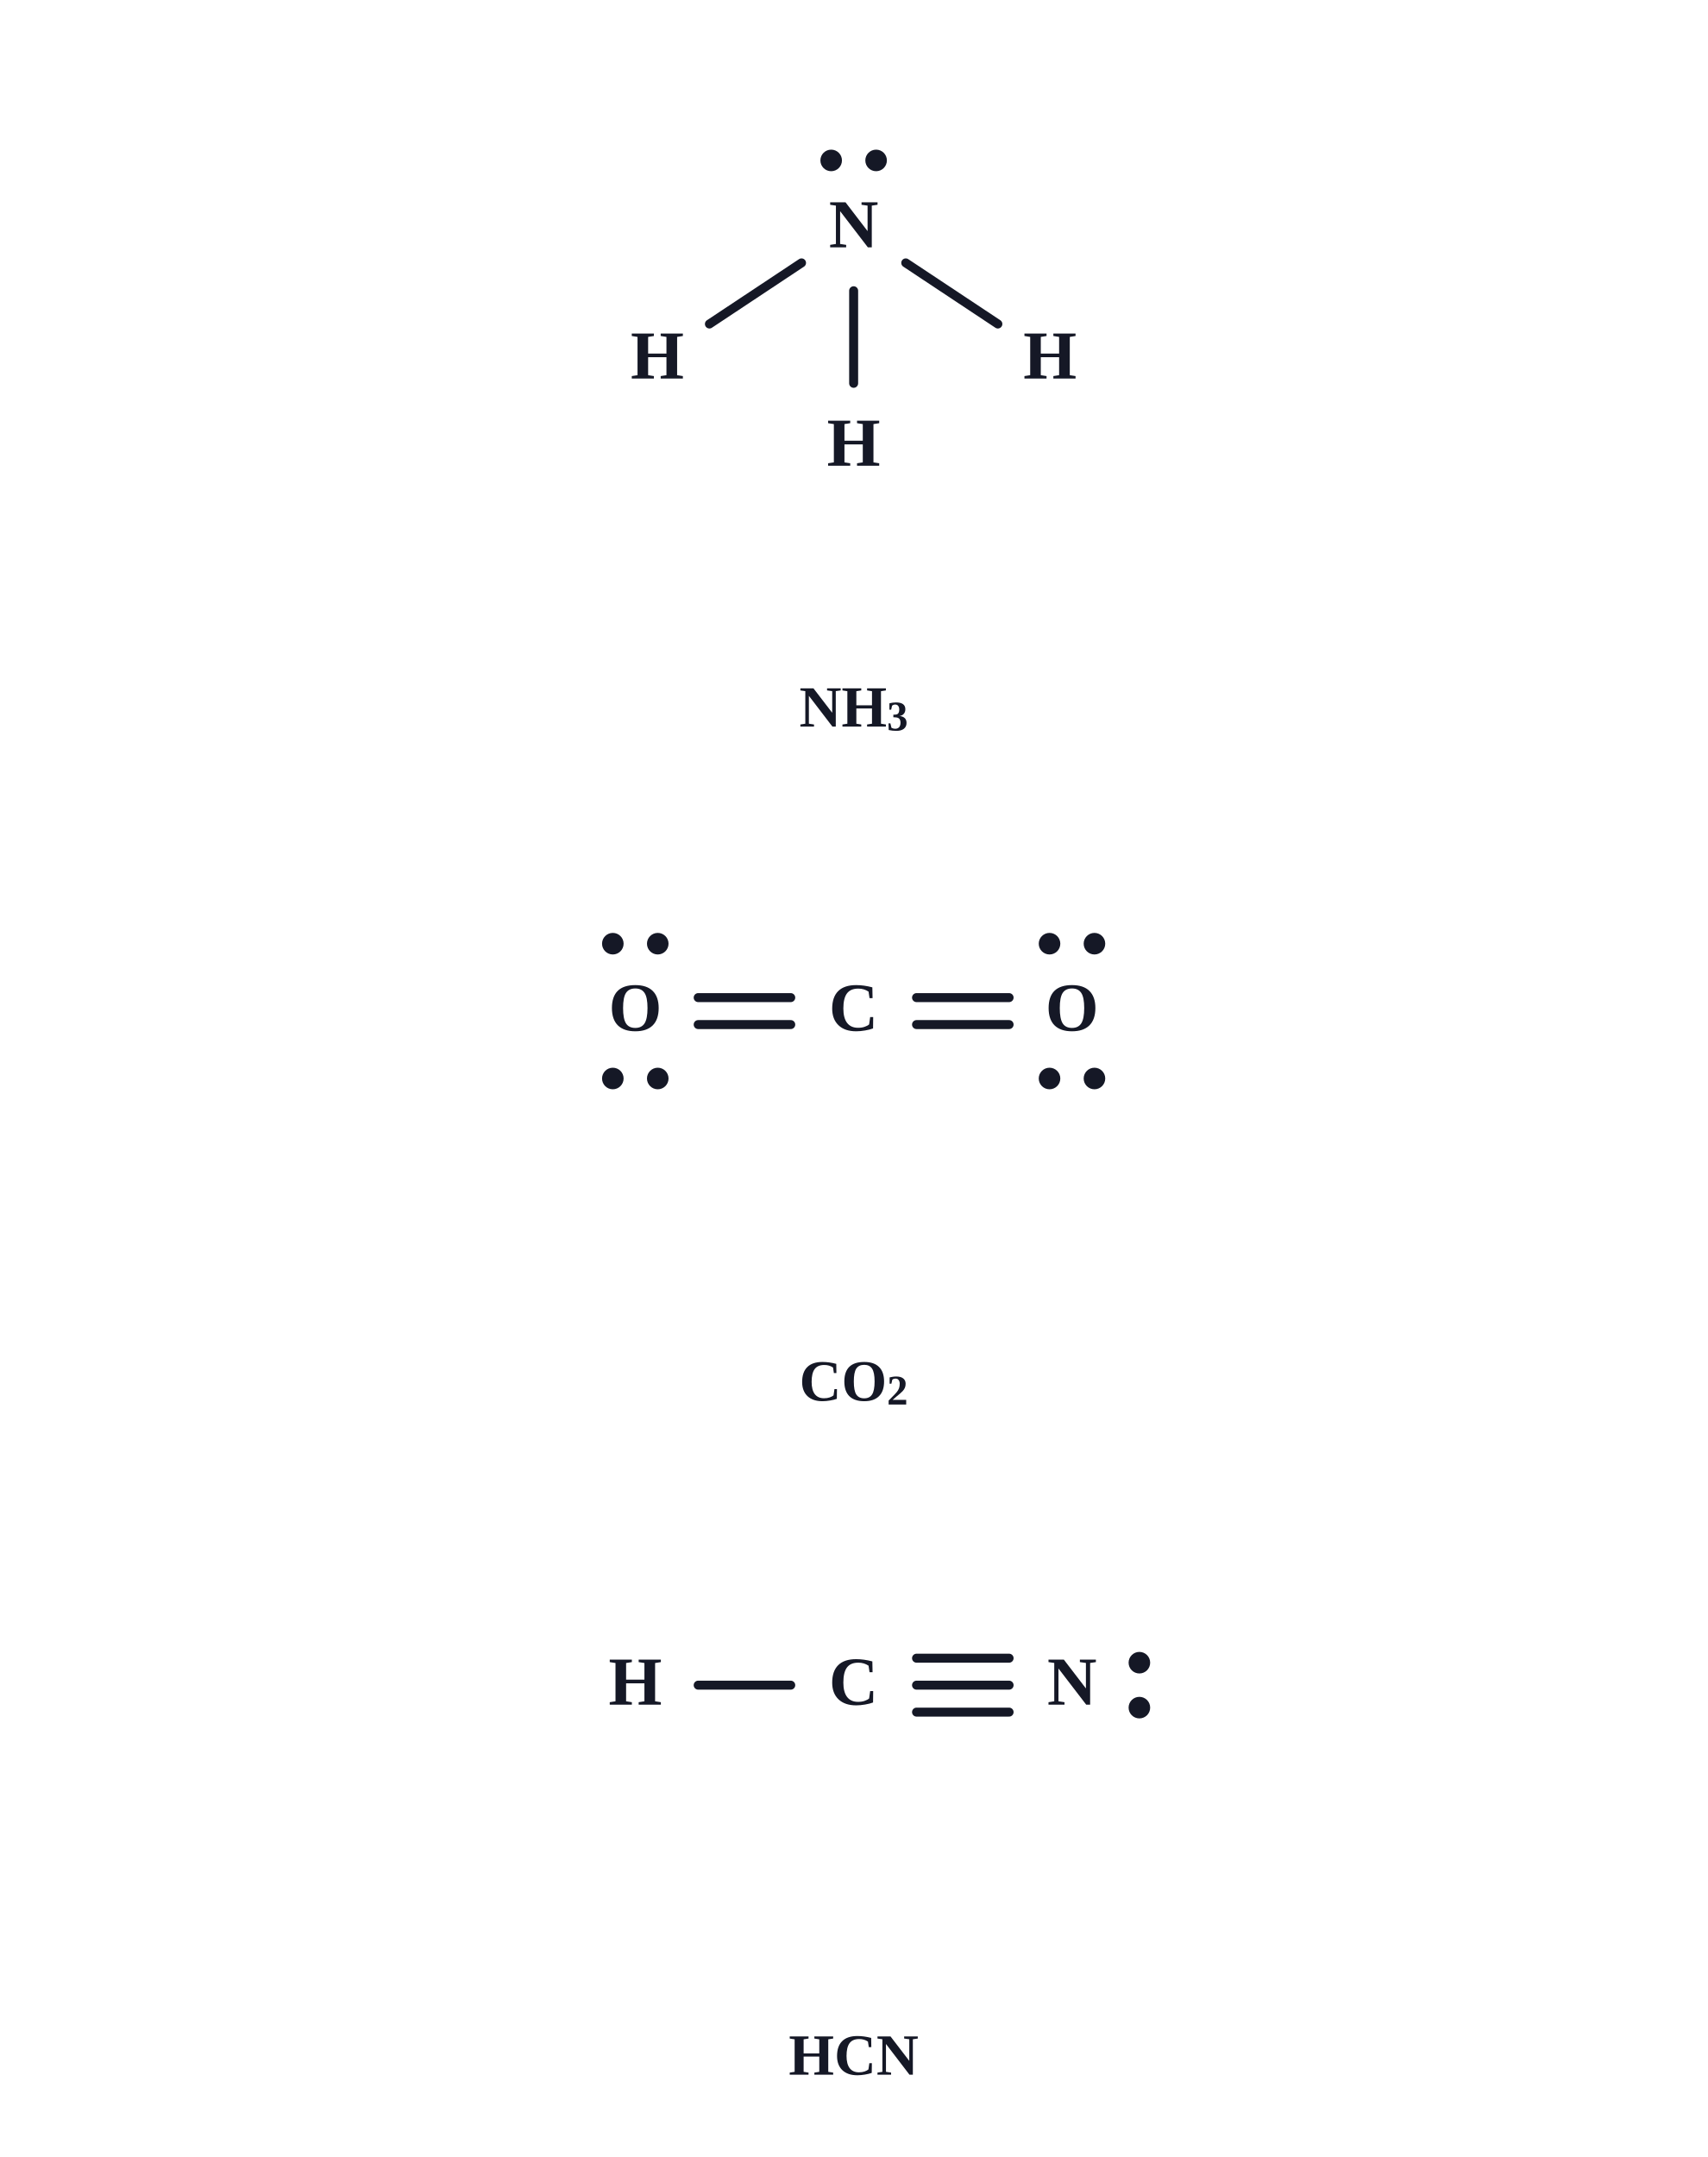
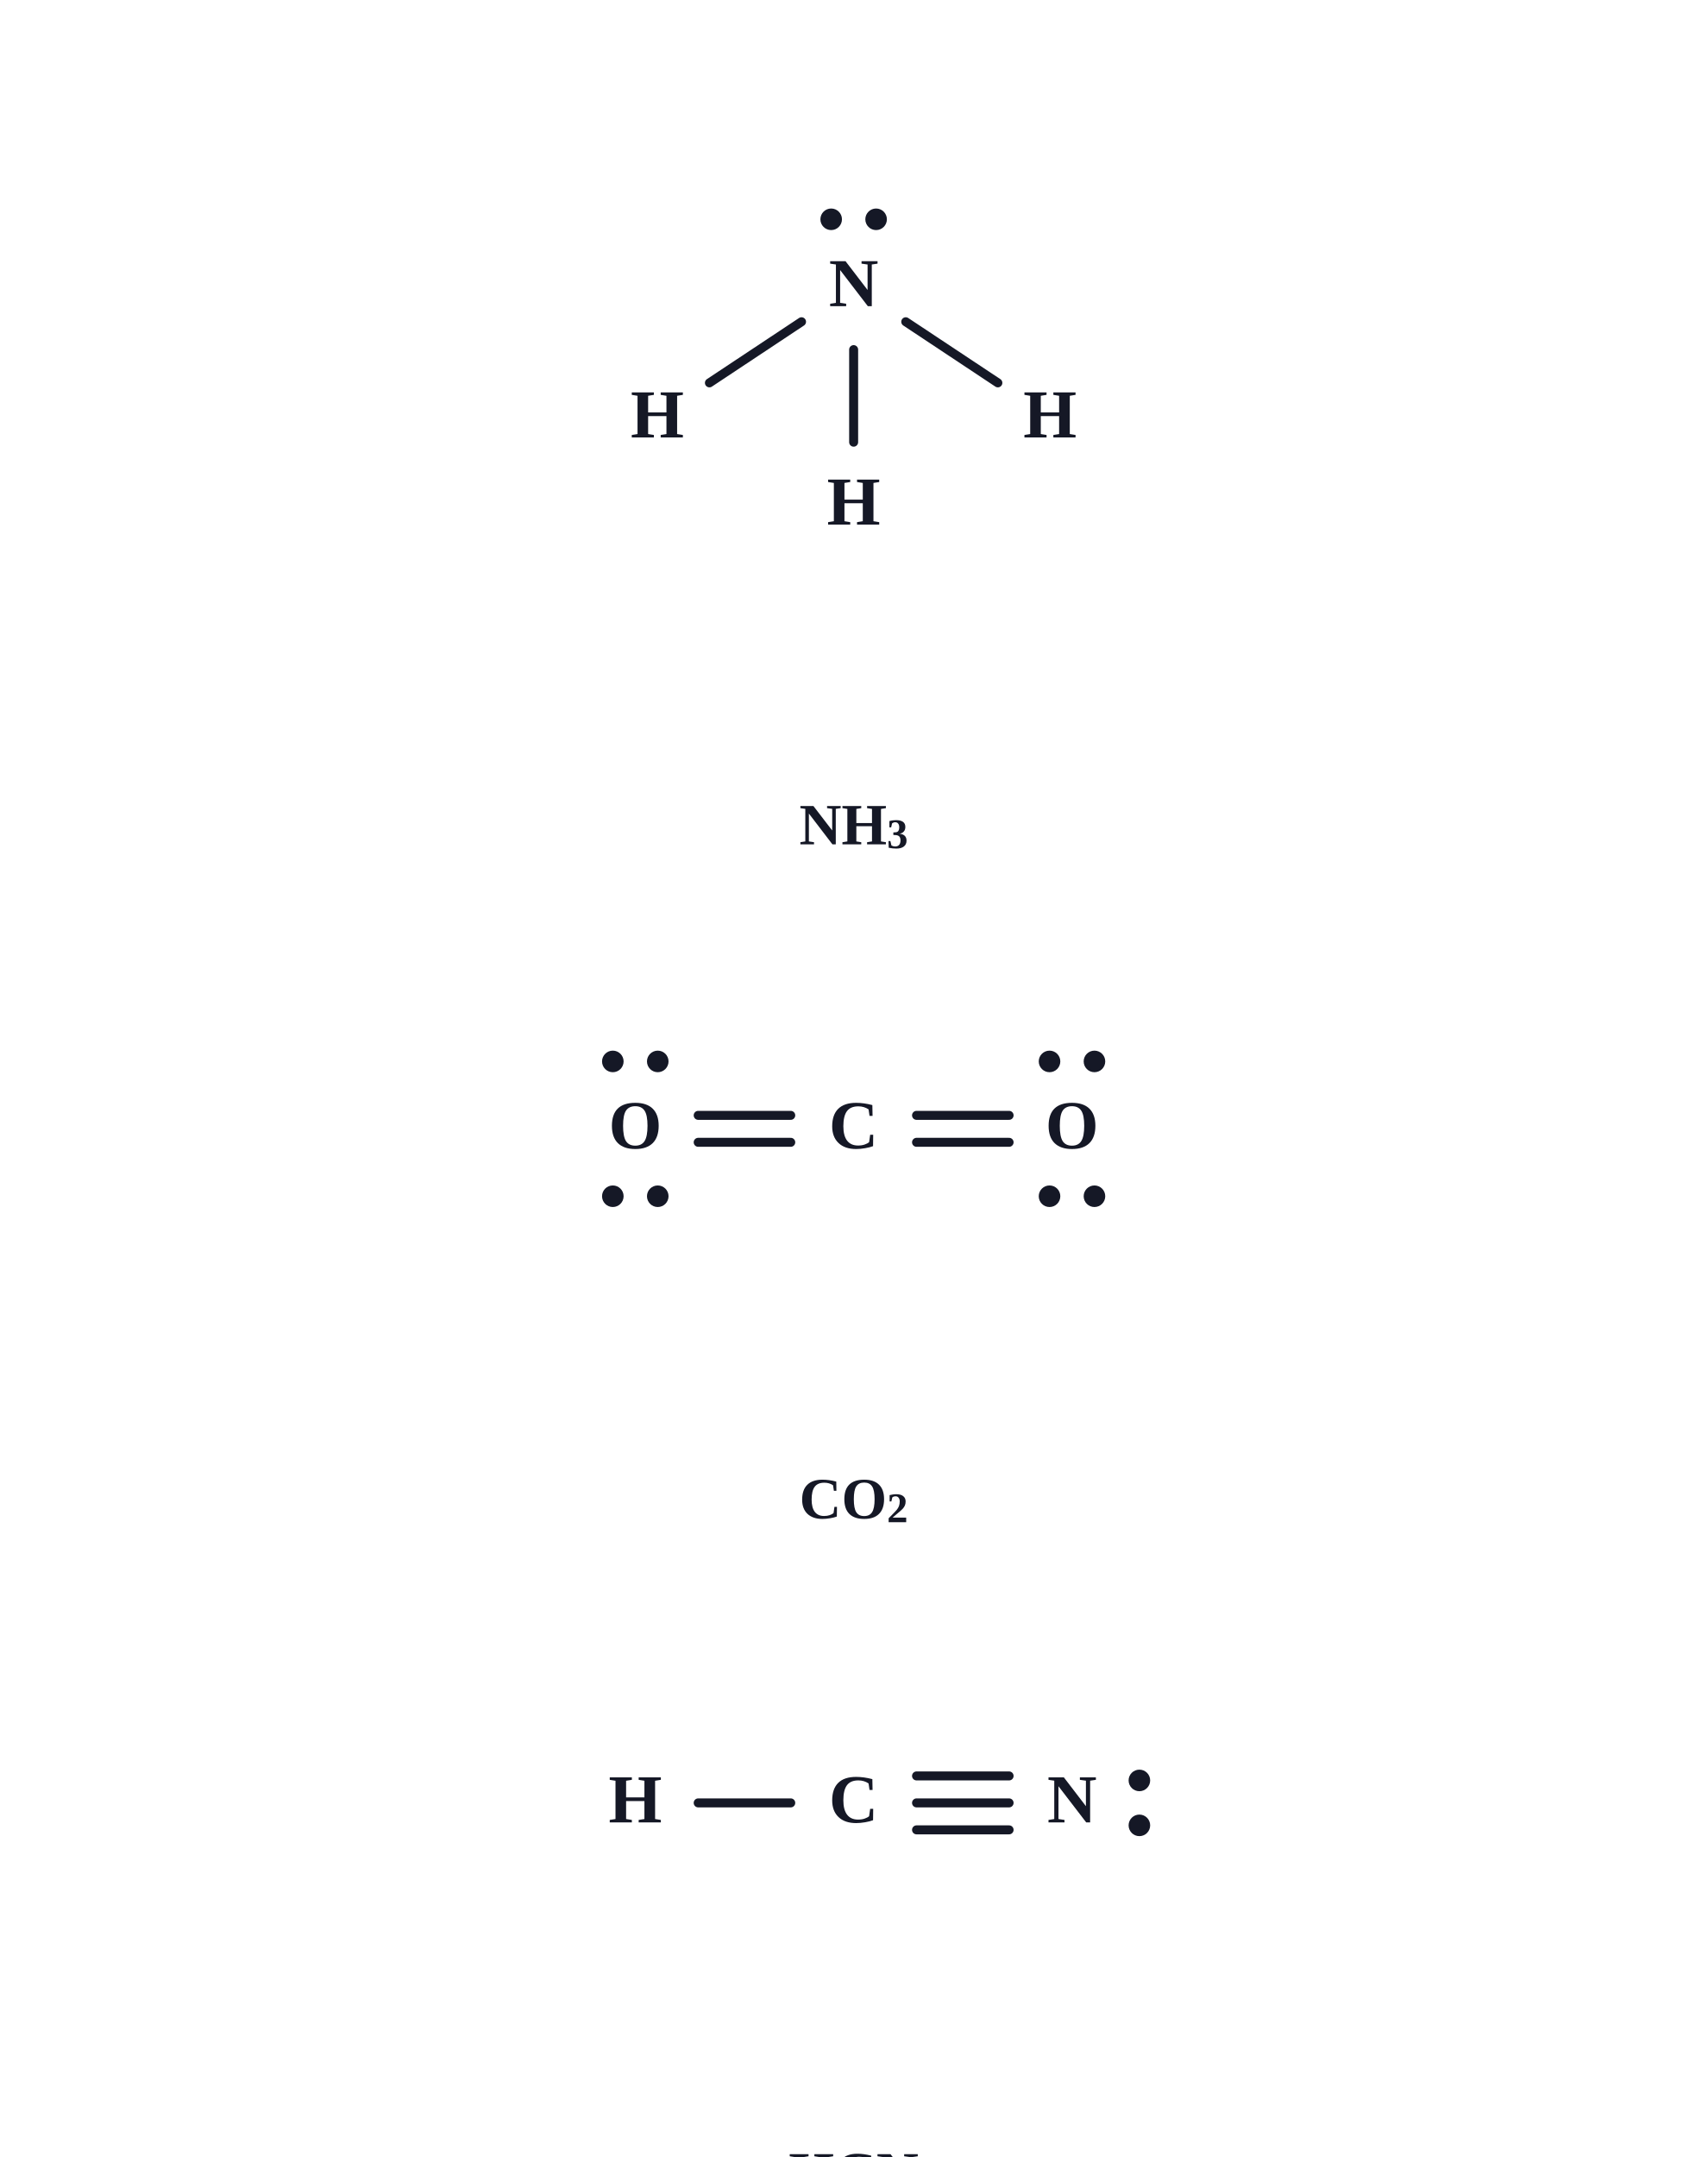
<svg xmlns="http://www.w3.org/2000/svg" viewBox="0 0 380.0 480.0" width="380.0" height="480.0" role="img" aria-label="Lewis structures of ammonia, carbon dioxide and hydrogen cyanide." style="color:var(--vx-ink, #151826);font-family:inherit;max-width:100%;height:auto">
-   <path d="M178.4 58.5 L157.9 72.1" stroke="var(--vx-ink, #151826)" stroke-width="2" stroke-linecap="round" fill="none" />
-   <path d="M201.6 58.5 L222.1 72.1" stroke="var(--vx-ink, #151826)" stroke-width="2" stroke-linecap="round" fill="none" />
-   <path d="M190.0 64.7 L190.0 85.3" stroke="var(--vx-ink, #151826)" stroke-width="2" stroke-linecap="round" fill="none" />
-   <text x="190.0" y="50.7" font-size="15.3" font-weight="800" text-anchor="middle" dominant-baseline="middle" fill="var(--vx-ink, #151826)">N</text>
-   <circle cx="195.0" cy="35.7" r="2.4" fill="var(--vx-ink, #151826)" />
-   <circle cx="185.0" cy="35.7" r="2.4" fill="var(--vx-ink, #151826)" />
-   <text x="146.3" y="79.9" font-size="15.3" font-weight="800" text-anchor="middle" dominant-baseline="middle" fill="var(--vx-ink, #151826)">H</text>
-   <text x="233.7" y="79.9" font-size="15.3" font-weight="800" text-anchor="middle" dominant-baseline="middle" fill="var(--vx-ink, #151826)">H</text>
-   <text x="190.0" y="99.3" font-size="15.3" font-weight="800" text-anchor="middle" dominant-baseline="middle" fill="var(--vx-ink, #151826)">H</text>
-   <text x="190.0" y="158.0" font-size="13" font-weight="700" text-anchor="middle" dominant-baseline="middle" fill="var(--vx-ink, #151826)">NH<tspan baseline-shift="sub" font-size="9.4">3</tspan>
+   <path d="M178.4 71.6 L157.9 85.2" stroke="var(--vx-ink, #151826)" stroke-width="2" stroke-linecap="round" fill="none" />
+   <path d="M201.6 71.6 L222.1 85.2" stroke="var(--vx-ink, #151826)" stroke-width="2" stroke-linecap="round" fill="none" />
+   <path d="M190.0 77.8 L190.0 98.4" stroke="var(--vx-ink, #151826)" stroke-width="2" stroke-linecap="round" fill="none" />
+   <text x="190.0" y="63.8" font-size="15.3" font-weight="800" text-anchor="middle" dominant-baseline="middle" fill="var(--vx-ink, #151826)">N</text>
+   <circle cx="195.0" cy="48.8" r="2.4" fill="var(--vx-ink, #151826)" />
+   <circle cx="185.0" cy="48.8" r="2.4" fill="var(--vx-ink, #151826)" />
+   <text x="146.3" y="93.0" font-size="15.3" font-weight="800" text-anchor="middle" dominant-baseline="middle" fill="var(--vx-ink, #151826)">H</text>
+   <text x="233.7" y="93.0" font-size="15.3" font-weight="800" text-anchor="middle" dominant-baseline="middle" fill="var(--vx-ink, #151826)">H</text>
+   <text x="190.0" y="112.4" font-size="15.3" font-weight="800" text-anchor="middle" dominant-baseline="middle" fill="var(--vx-ink, #151826)">H</text>
+   <text x="190.0" y="184.2" font-size="13" font-weight="700" text-anchor="middle" dominant-baseline="middle" fill="var(--vx-ink, #151826)">NH<tspan baseline-shift="sub" font-size="9.4">3</tspan>
  </text>
-   <path d="M155.4 222.0 L176.0 222.0" stroke="var(--vx-ink, #151826)" stroke-width="2" stroke-linecap="round" fill="none" />
-   <path d="M155.4 228.0 L176.0 228.0" stroke="var(--vx-ink, #151826)" stroke-width="2" stroke-linecap="round" fill="none" />
-   <path d="M204.0 222.0 L224.6 222.0" stroke="var(--vx-ink, #151826)" stroke-width="2" stroke-linecap="round" fill="none" />
-   <path d="M204.0 228.0 L224.6 228.0" stroke="var(--vx-ink, #151826)" stroke-width="2" stroke-linecap="round" fill="none" />
-   <text x="141.4" y="225.0" font-size="15.3" font-weight="800" text-anchor="middle" dominant-baseline="middle" fill="var(--vx-ink, #151826)">O</text>
-   <circle cx="146.4" cy="210.0" r="2.4" fill="var(--vx-ink, #151826)" />
-   <circle cx="136.4" cy="210.0" r="2.4" fill="var(--vx-ink, #151826)" />
-   <circle cx="136.4" cy="240.0" r="2.4" fill="var(--vx-ink, #151826)" />
-   <circle cx="146.4" cy="240.0" r="2.4" fill="var(--vx-ink, #151826)" />
-   <text x="190.0" y="225.0" font-size="15.3" font-weight="800" text-anchor="middle" dominant-baseline="middle" fill="var(--vx-ink, #151826)">C</text>
-   <text x="238.6" y="225.0" font-size="15.3" font-weight="800" text-anchor="middle" dominant-baseline="middle" fill="var(--vx-ink, #151826)">O</text>
-   <circle cx="243.6" cy="210.0" r="2.4" fill="var(--vx-ink, #151826)" />
-   <circle cx="233.6" cy="210.0" r="2.4" fill="var(--vx-ink, #151826)" />
-   <circle cx="233.6" cy="240.0" r="2.4" fill="var(--vx-ink, #151826)" />
-   <circle cx="243.6" cy="240.0" r="2.4" fill="var(--vx-ink, #151826)" />
-   <text x="190.0" y="308.0" font-size="13" font-weight="700" text-anchor="middle" dominant-baseline="middle" fill="var(--vx-ink, #151826)">CO<tspan baseline-shift="sub" font-size="9.4">2</tspan>
+   <path d="M155.4 248.2 L176.0 248.2" stroke="var(--vx-ink, #151826)" stroke-width="2" stroke-linecap="round" fill="none" />
+   <path d="M155.4 254.2 L176.0 254.2" stroke="var(--vx-ink, #151826)" stroke-width="2" stroke-linecap="round" fill="none" />
+   <path d="M204.0 248.2 L224.6 248.2" stroke="var(--vx-ink, #151826)" stroke-width="2" stroke-linecap="round" fill="none" />
+   <path d="M204.0 254.2 L224.6 254.2" stroke="var(--vx-ink, #151826)" stroke-width="2" stroke-linecap="round" fill="none" />
+   <text x="141.4" y="251.2" font-size="15.3" font-weight="800" text-anchor="middle" dominant-baseline="middle" fill="var(--vx-ink, #151826)">O</text>
+   <circle cx="146.4" cy="236.2" r="2.4" fill="var(--vx-ink, #151826)" />
+   <circle cx="136.4" cy="236.2" r="2.4" fill="var(--vx-ink, #151826)" />
+   <circle cx="136.4" cy="266.2" r="2.4" fill="var(--vx-ink, #151826)" />
+   <circle cx="146.4" cy="266.2" r="2.4" fill="var(--vx-ink, #151826)" />
+   <text x="190.0" y="251.2" font-size="15.3" font-weight="800" text-anchor="middle" dominant-baseline="middle" fill="var(--vx-ink, #151826)">C</text>
+   <text x="238.6" y="251.2" font-size="15.3" font-weight="800" text-anchor="middle" dominant-baseline="middle" fill="var(--vx-ink, #151826)">O</text>
+   <circle cx="243.6" cy="236.2" r="2.4" fill="var(--vx-ink, #151826)" />
+   <circle cx="233.6" cy="236.2" r="2.4" fill="var(--vx-ink, #151826)" />
+   <circle cx="233.6" cy="266.2" r="2.4" fill="var(--vx-ink, #151826)" />
+   <circle cx="243.6" cy="266.2" r="2.4" fill="var(--vx-ink, #151826)" />
+   <text x="190.0" y="334.2" font-size="13" font-weight="700" text-anchor="middle" dominant-baseline="middle" fill="var(--vx-ink, #151826)">CO<tspan baseline-shift="sub" font-size="9.4">2</tspan>
  </text>
-   <path d="M155.4 375.0 L176.0 375.0" stroke="var(--vx-ink, #151826)" stroke-width="2" stroke-linecap="round" fill="none" />
-   <path d="M204.0 369.0 L224.6 369.0" stroke="var(--vx-ink, #151826)" stroke-width="2" stroke-linecap="round" fill="none" />
-   <path d="M204.0 375.0 L224.6 375.0" stroke="var(--vx-ink, #151826)" stroke-width="2" stroke-linecap="round" fill="none" />
-   <path d="M204.0 381.0 L224.6 381.0" stroke="var(--vx-ink, #151826)" stroke-width="2" stroke-linecap="round" fill="none" />
-   <text x="141.4" y="375.0" font-size="15.3" font-weight="800" text-anchor="middle" dominant-baseline="middle" fill="var(--vx-ink, #151826)">H</text>
-   <text x="190.0" y="375.0" font-size="15.3" font-weight="800" text-anchor="middle" dominant-baseline="middle" fill="var(--vx-ink, #151826)">C</text>
-   <text x="238.6" y="375.0" font-size="15.3" font-weight="800" text-anchor="middle" dominant-baseline="middle" fill="var(--vx-ink, #151826)">N</text>
-   <circle cx="253.6" cy="380.0" r="2.4" fill="var(--vx-ink, #151826)" />
-   <circle cx="253.6" cy="370.0" r="2.4" fill="var(--vx-ink, #151826)" />
-   <text x="190.0" y="458.0" font-size="13" font-weight="700" text-anchor="middle" dominant-baseline="middle" fill="var(--vx-ink, #151826)">HCN</text>
+   <path d="M155.4 401.2 L176.0 401.2" stroke="var(--vx-ink, #151826)" stroke-width="2" stroke-linecap="round" fill="none" />
+   <path d="M204.0 395.2 L224.6 395.2" stroke="var(--vx-ink, #151826)" stroke-width="2" stroke-linecap="round" fill="none" />
+   <path d="M204.0 401.2 L224.6 401.2" stroke="var(--vx-ink, #151826)" stroke-width="2" stroke-linecap="round" fill="none" />
+   <path d="M204.0 407.2 L224.6 407.2" stroke="var(--vx-ink, #151826)" stroke-width="2" stroke-linecap="round" fill="none" />
+   <text x="141.4" y="401.2" font-size="15.3" font-weight="800" text-anchor="middle" dominant-baseline="middle" fill="var(--vx-ink, #151826)">H</text>
+   <text x="190.0" y="401.2" font-size="15.3" font-weight="800" text-anchor="middle" dominant-baseline="middle" fill="var(--vx-ink, #151826)">C</text>
+   <text x="238.6" y="401.2" font-size="15.3" font-weight="800" text-anchor="middle" dominant-baseline="middle" fill="var(--vx-ink, #151826)">N</text>
+   <circle cx="253.6" cy="406.2" r="2.4" fill="var(--vx-ink, #151826)" />
+   <circle cx="253.6" cy="396.2" r="2.4" fill="var(--vx-ink, #151826)" />
+   <text x="190.0" y="484.2" font-size="13" font-weight="700" text-anchor="middle" dominant-baseline="middle" fill="var(--vx-ink, #151826)">HCN</text>
</svg>
